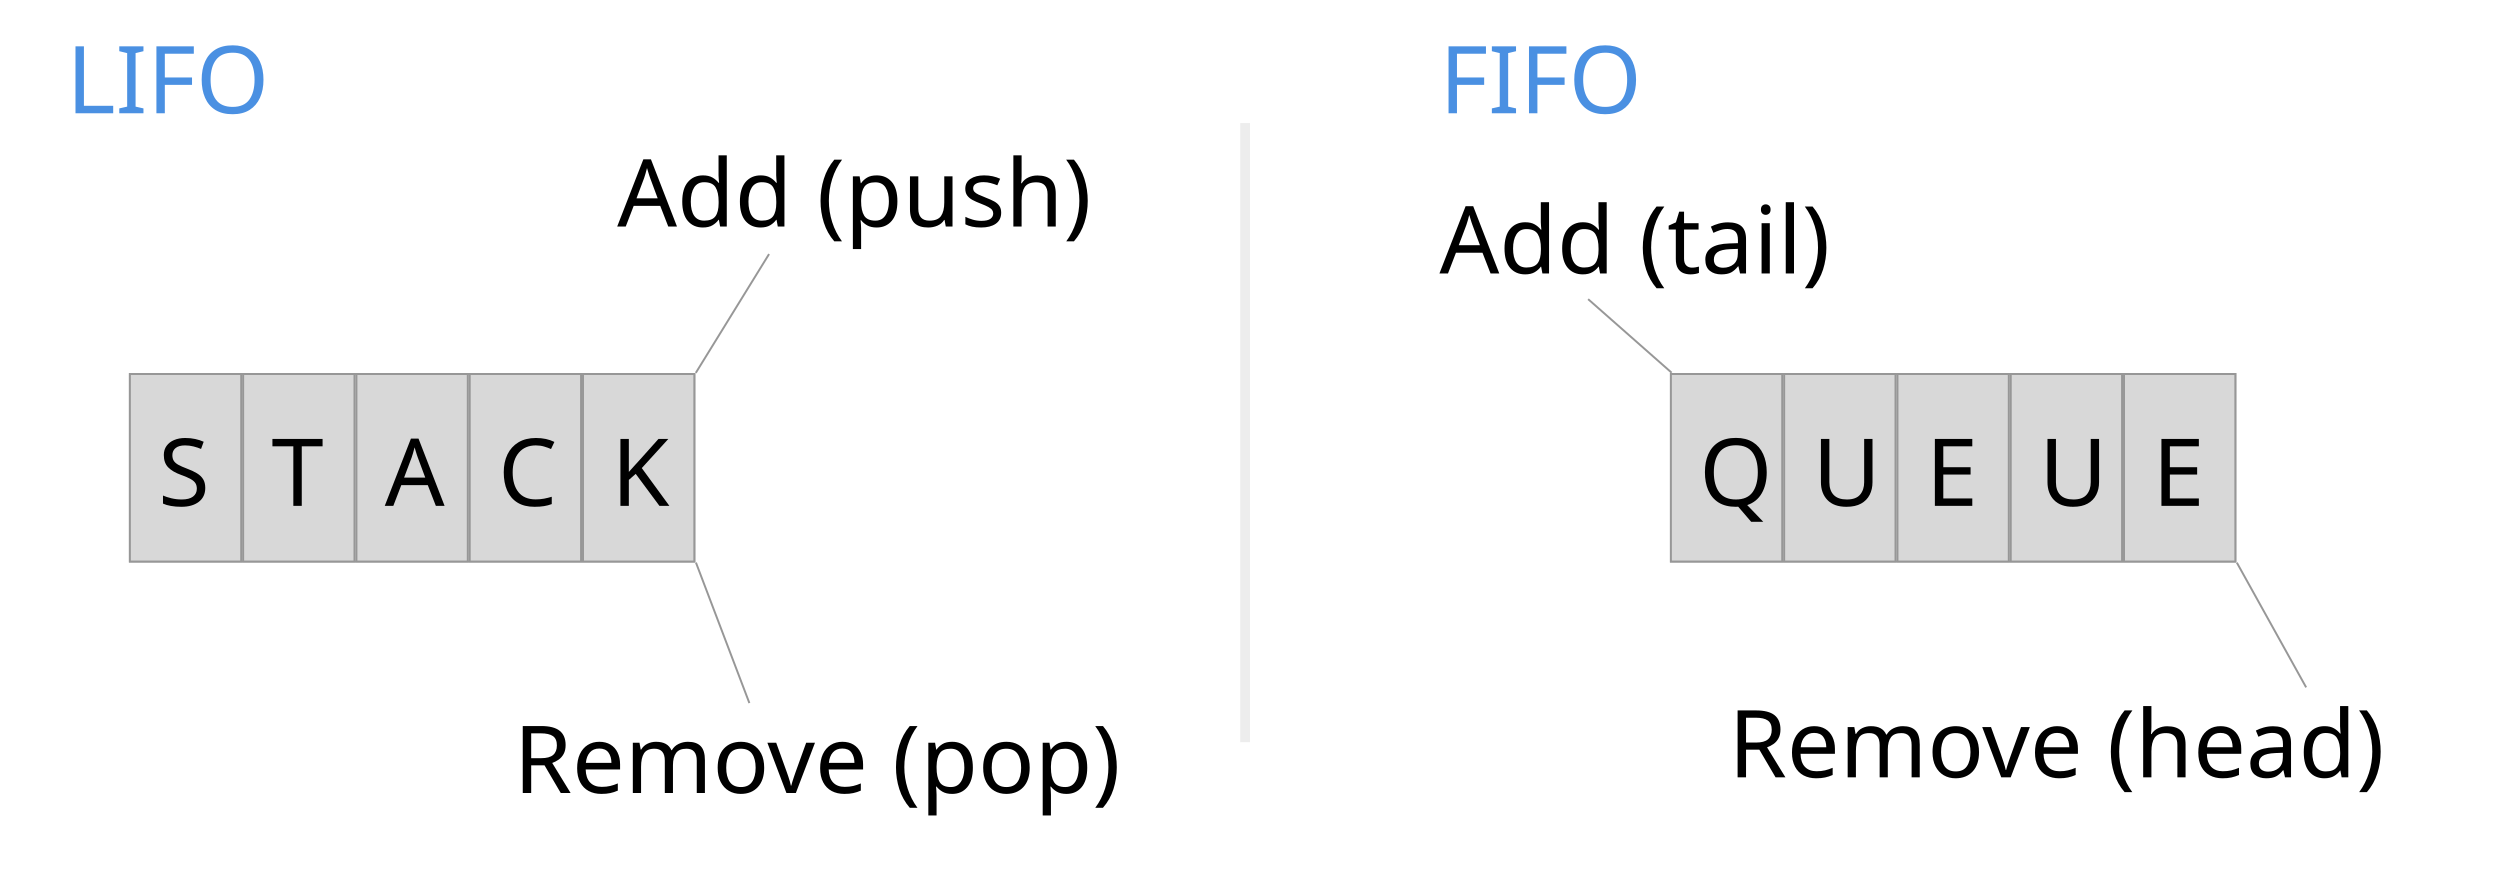
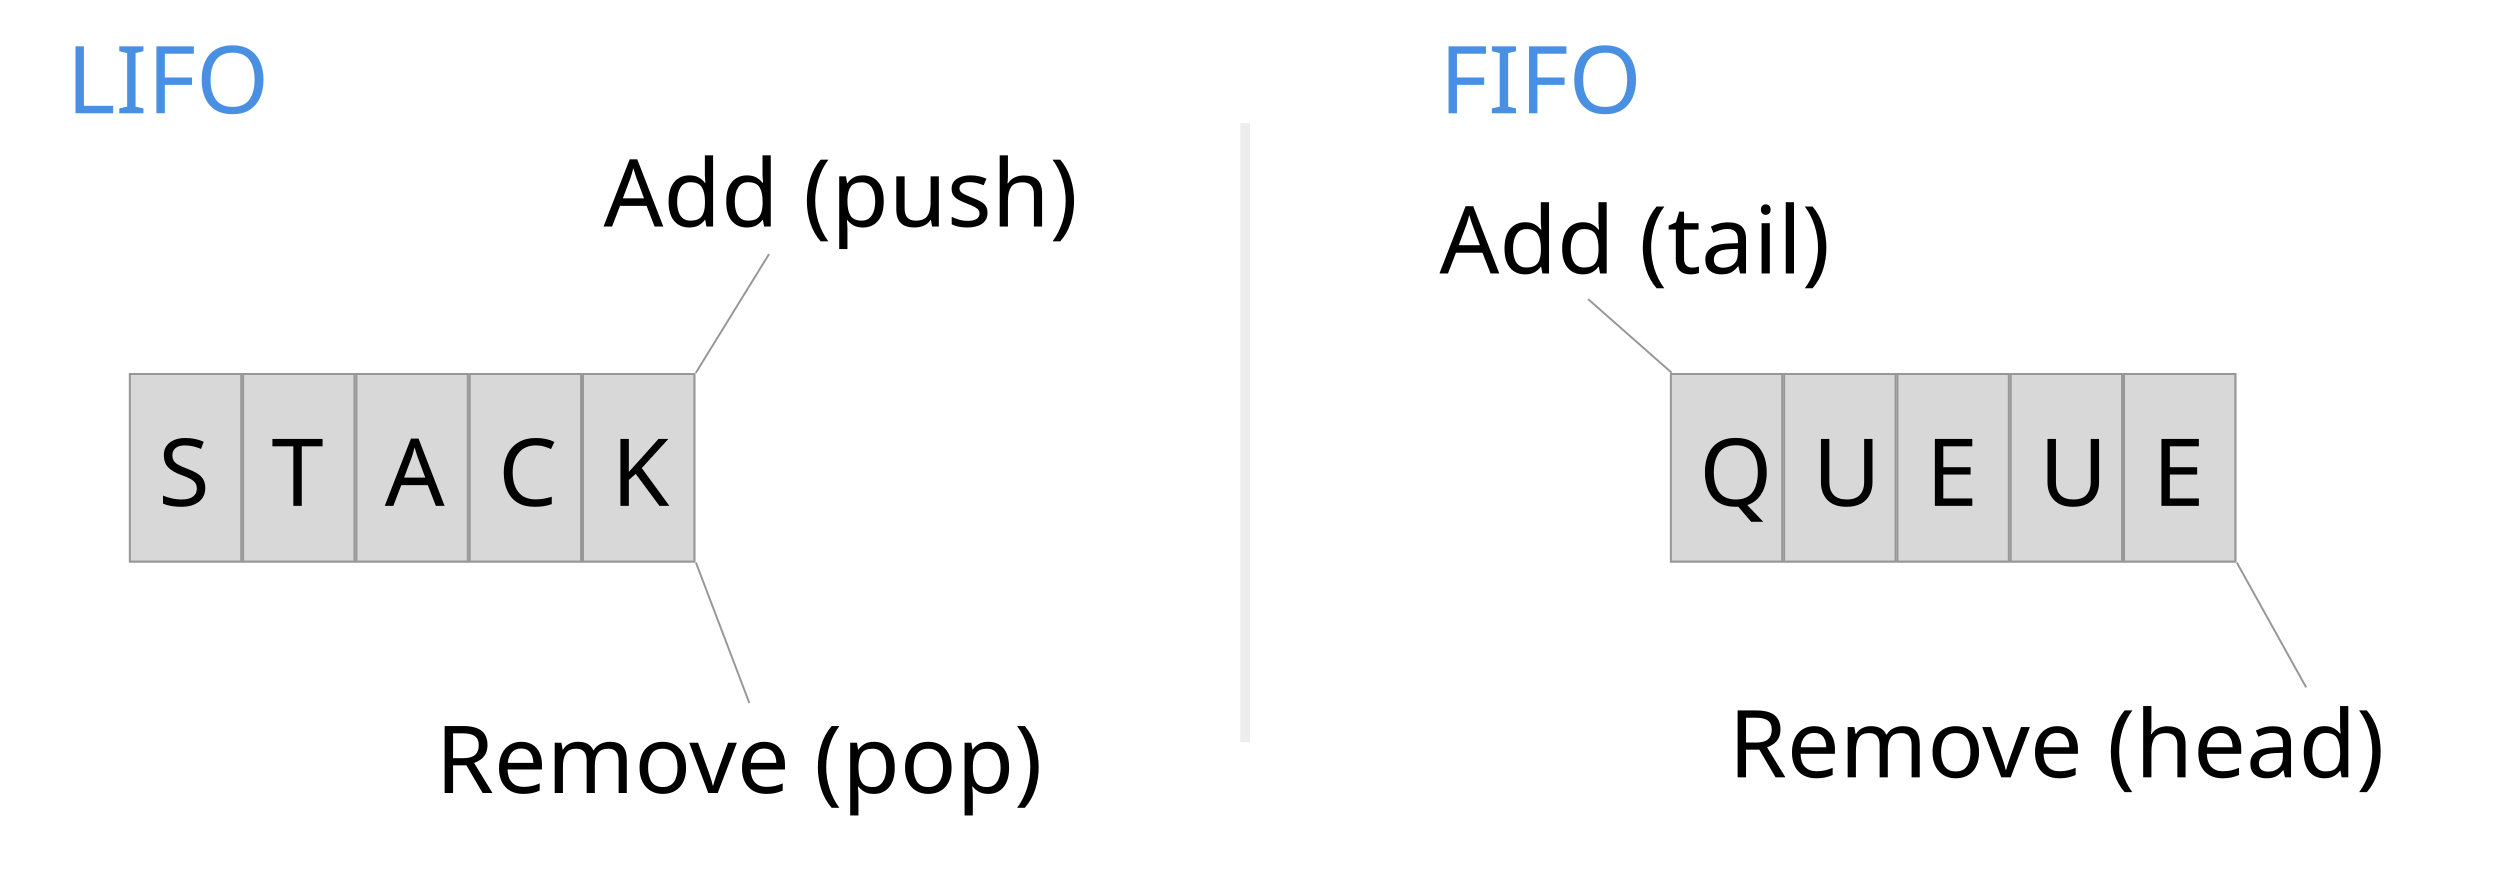
<svg xmlns="http://www.w3.org/2000/svg" width="1280px" height="454px" viewBox="0 0 1280 454" version="1.1">
  <defs />
  <g id="stacks_queues" stroke="none" stroke-width="1" fill="none" fill-rule="evenodd">
    <g id="LIFO" transform="translate(34, 12)">
      <rect id="Rectangle" stroke="#979797" fill="#D8D8D8" x="32.5" y="179.5" width="289" height="96" />
      <text id="Remove-(pop)" font-family="SFMono-Regular, SF Mono" font-size="48" font-weight="normal" fill="#000000">
-         <tspan x="229" y="394">Remove (pop)</tspan>
+         <tspan x="189" y="394">Remove (pop)</tspan>
      </text>
      <text id="Add-(push)" font-family="SFMono-Regular, SF Mono" font-size="48" font-weight="normal" fill="#000000">
-         <tspan x="282" y="104">Add (push)</tspan>
+         <tspan x="275" y="104">Add (push)</tspan>
      </text>
      <rect id="Rectangle-2-Copy" stroke="#979797" fill="#D8D8D8" x="32.5" y="179.5" width="57" height="96" />
      <rect id="Rectangle-2-Copy-2" stroke="#979797" fill="#D8D8D8" x="90.5" y="179.5" width="57" height="96" />
      <rect id="Rectangle-2-Copy-3" stroke="#979797" fill="#D8D8D8" x="148.5" y="179.5" width="57" height="96" />
      <rect id="Rectangle-2-Copy-4" stroke="#979797" fill="#D8D8D8" x="206.5" y="179.5" width="57" height="96" />
      <rect id="Rectangle-2-Copy-5" stroke="#979797" fill="#D8D8D8" x="264.5" y="179.5" width="57" height="96" />
      <text id="S" font-family="SFMono-Regular, SF Mono" font-size="48" font-weight="normal" fill="#000000">
        <tspan x="47" y="247">S</tspan>
      </text>
      <text id="T" font-family="SFMono-Regular, SF Mono" font-size="48" font-weight="normal" fill="#000000">
        <tspan x="105" y="247">T</tspan>
      </text>
      <text id="A" font-family="SFMono-Regular, SF Mono" font-size="48" font-weight="normal" fill="#000000">
        <tspan x="163" y="247">A</tspan>
      </text>
      <text id="C" font-family="SFMono-Regular, SF Mono" font-size="48" font-weight="normal" fill="#000000">
        <tspan x="221" y="247">C</tspan>
      </text>
      <text id="K" font-family="SFMono-Regular, SF Mono" font-size="48" font-weight="normal" fill="#000000">
        <tspan x="279" y="247">K</tspan>
      </text>
      <text font-family="SFMono-Regular, SF Mono" font-size="48" font-weight="normal" fill="#4A90E2">
        <tspan x="0" y="46">LIFO</tspan>
      </text>
      <path d="M322.5,276.5 L349.5,347.5" id="Line-2" stroke="#979797" stroke-linecap="square" />
      <path d="M322.5,178.5 L359.5,118.5" id="Line-3" stroke="#979797" stroke-linecap="square" />
    </g>
    <g id="FIFO" transform="translate(737, 12)">
      <rect id="Rectangle" stroke="#979797" fill="#D8D8D8" x="118.5" y="179.5" width="289" height="96" />
      <text id="Remove-(head)" font-family="SFMono-Regular, SF Mono" font-size="48" font-weight="normal" fill="#000000">
        <tspan x="148" y="386">Remove (head)</tspan>
      </text>
      <text id="Add-(tail)" font-family="SFMono-Regular, SF Mono" font-size="48" font-weight="normal" fill="#000000">
        <tspan x="0" y="128">Add (tail)</tspan>
      </text>
      <rect id="Rectangle-2-Copy" stroke="#979797" fill="#D8D8D8" x="118.5" y="179.5" width="57" height="96" />
      <rect id="Rectangle-2-Copy-2" stroke="#979797" fill="#D8D8D8" x="176.5" y="179.5" width="57" height="96" />
      <rect id="Rectangle-2-Copy-3" stroke="#979797" fill="#D8D8D8" x="234.5" y="179.5" width="57" height="96" />
      <rect id="Rectangle-2-Copy-4" stroke="#979797" fill="#D8D8D8" x="292.5" y="179.5" width="57" height="96" />
      <rect id="Rectangle-2-Copy-5" stroke="#979797" fill="#D8D8D8" x="350.5" y="179.5" width="57" height="96" />
      <text id="Q" font-family="SFMono-Regular, SF Mono" font-size="48" font-weight="normal" fill="#000000">
        <tspan x="133" y="247">Q</tspan>
      </text>
      <text id="U" font-family="SFMono-Regular, SF Mono" font-size="48" font-weight="normal" fill="#000000">
        <tspan x="191" y="247">U</tspan>
      </text>
      <text id="E" font-family="SFMono-Regular, SF Mono" font-size="48" font-weight="normal" fill="#000000">
        <tspan x="249" y="247">E</tspan>
      </text>
      <text id="U" font-family="SFMono-Regular, SF Mono" font-size="48" font-weight="normal" fill="#000000">
        <tspan x="307" y="247">U</tspan>
      </text>
      <text id="E" font-family="SFMono-Regular, SF Mono" font-size="48" font-weight="normal" fill="#000000">
        <tspan x="365" y="247">E</tspan>
      </text>
      <text font-family="SFMono-Regular, SF Mono" font-size="48" font-weight="normal" fill="#4A90E2">
        <tspan x="0" y="46">FIFO</tspan>
      </text>
      <path d="M118.5,178.5 L76.5,141.5" id="Line" stroke="#979797" stroke-linecap="square" />
      <path d="M408.5,276.5 L443.5,339.5" id="Line-4" stroke="#979797" stroke-linecap="square" />
    </g>
    <path d="M637.5,65.5 L637.5,377.5" id="Line-5" stroke="#EDEDED" stroke-width="5" stroke-linecap="square" />
  </g>
</svg>
